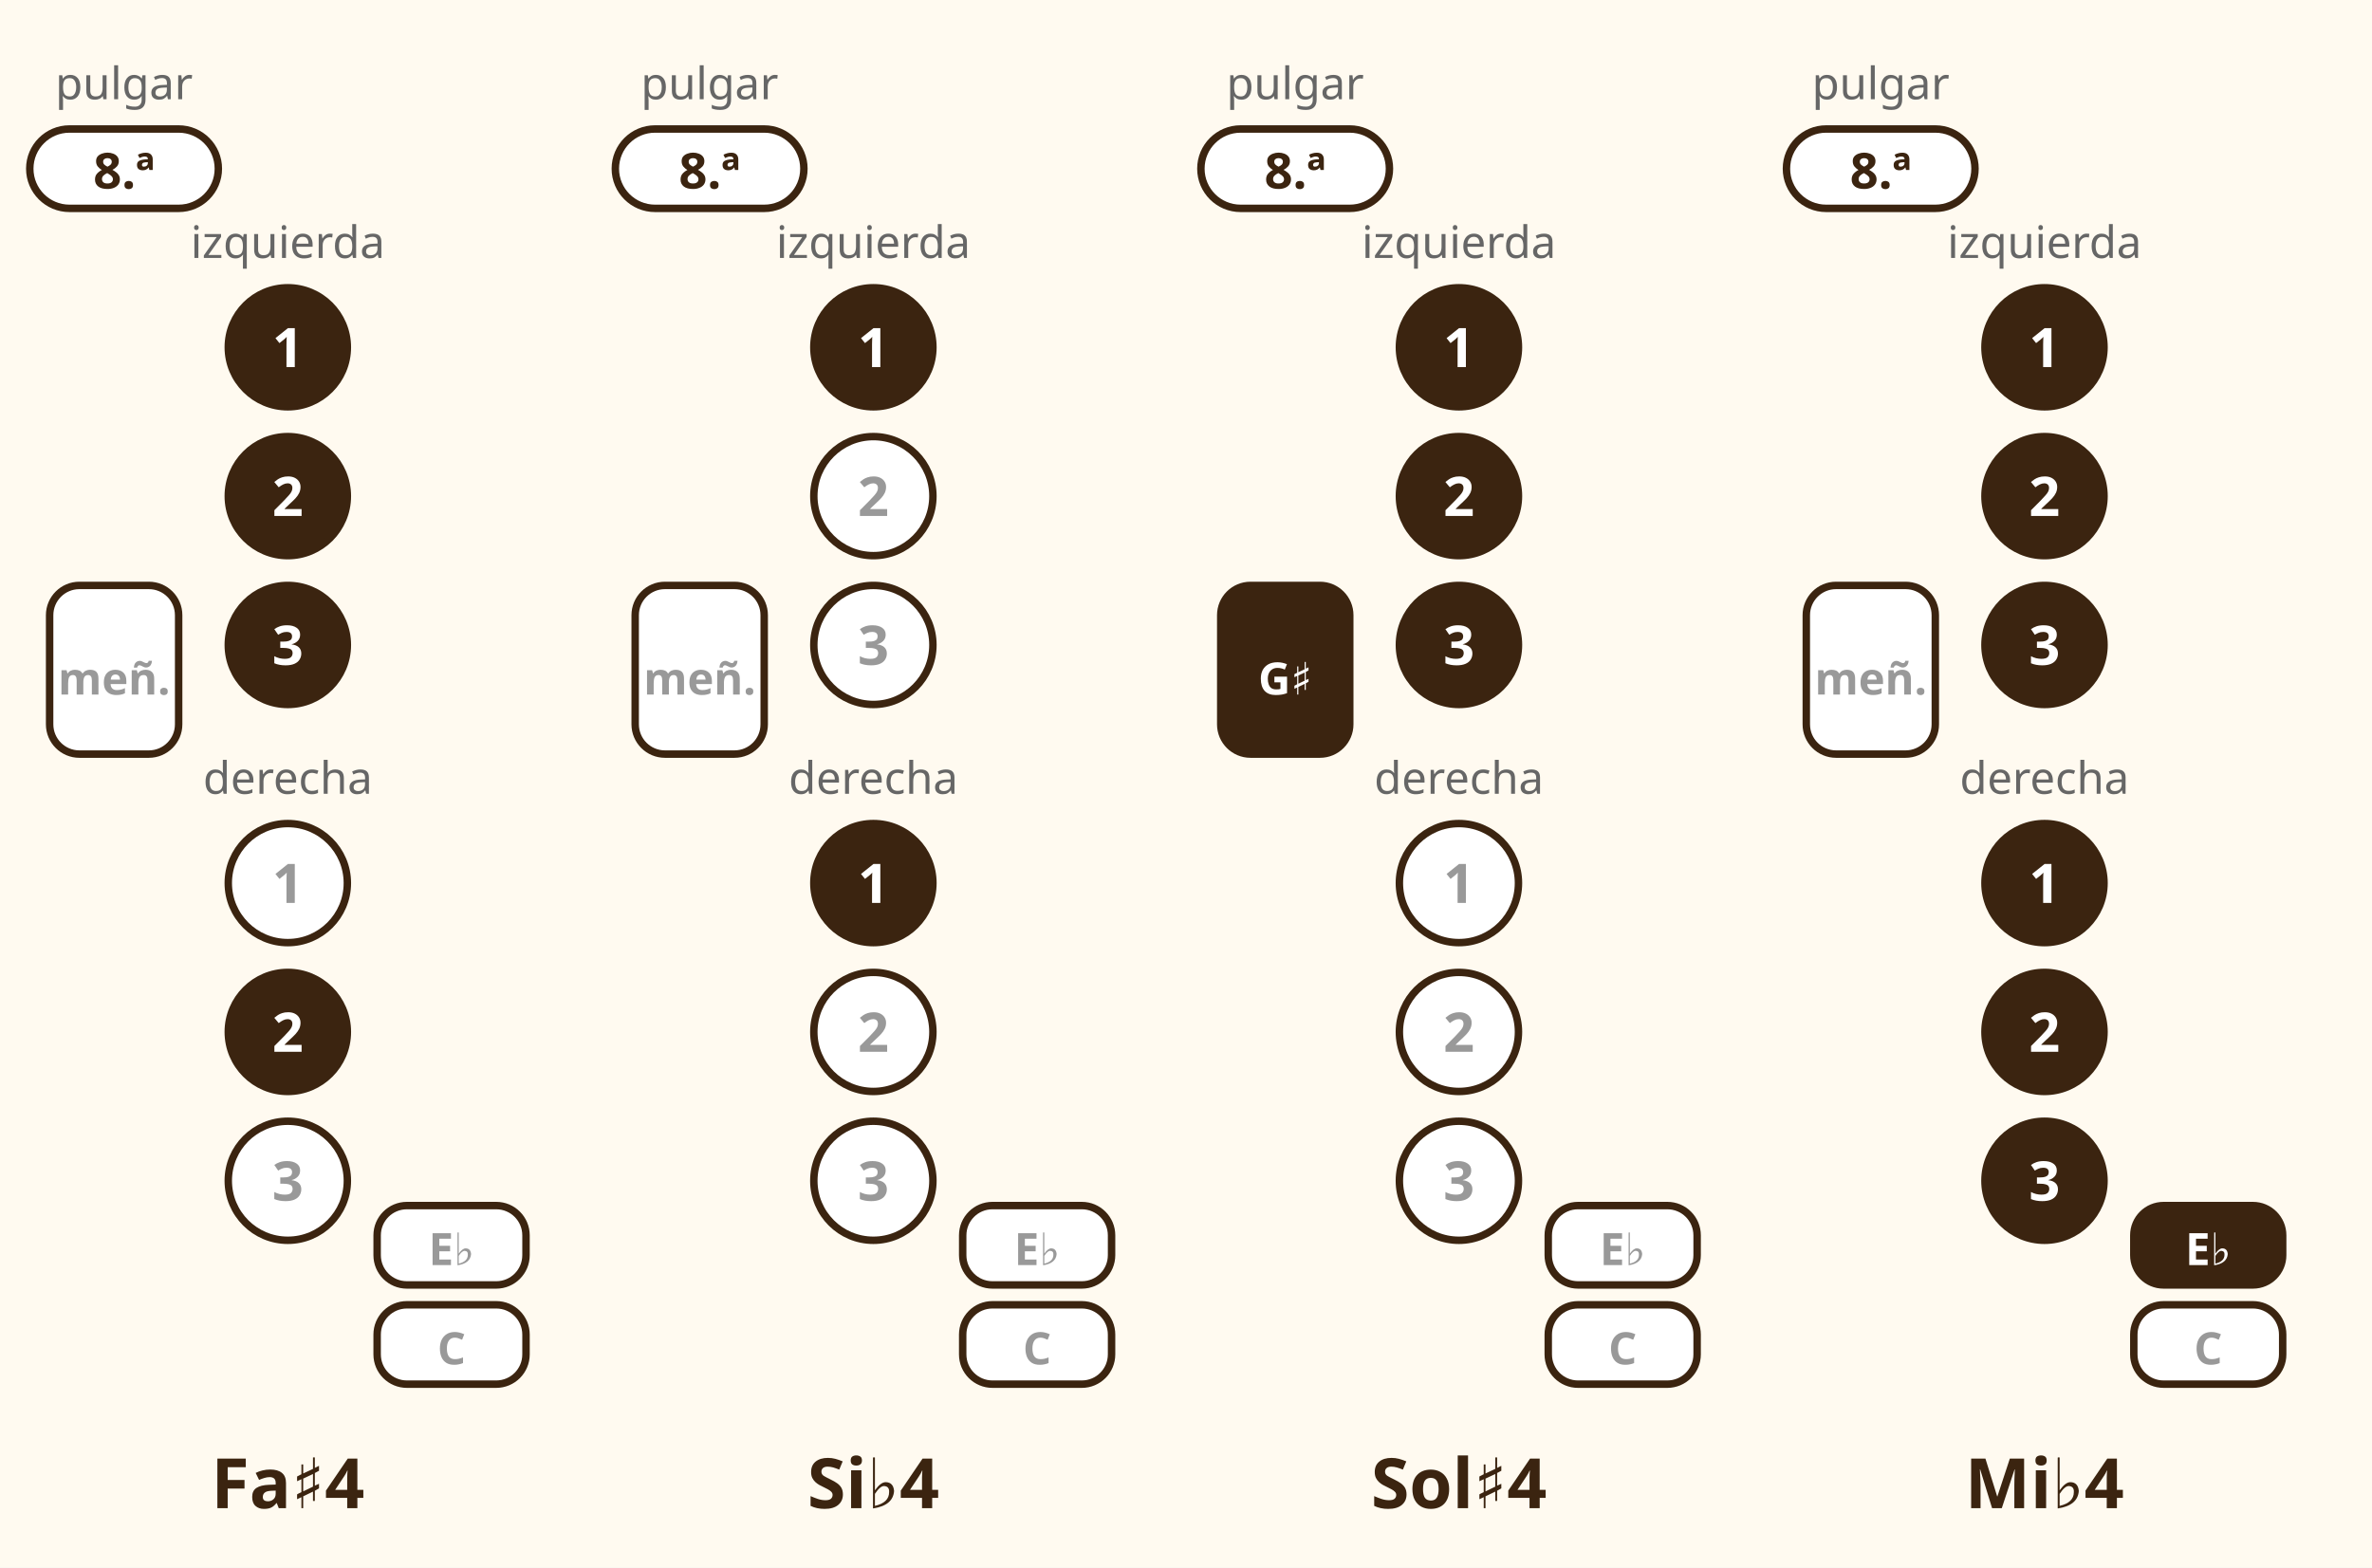
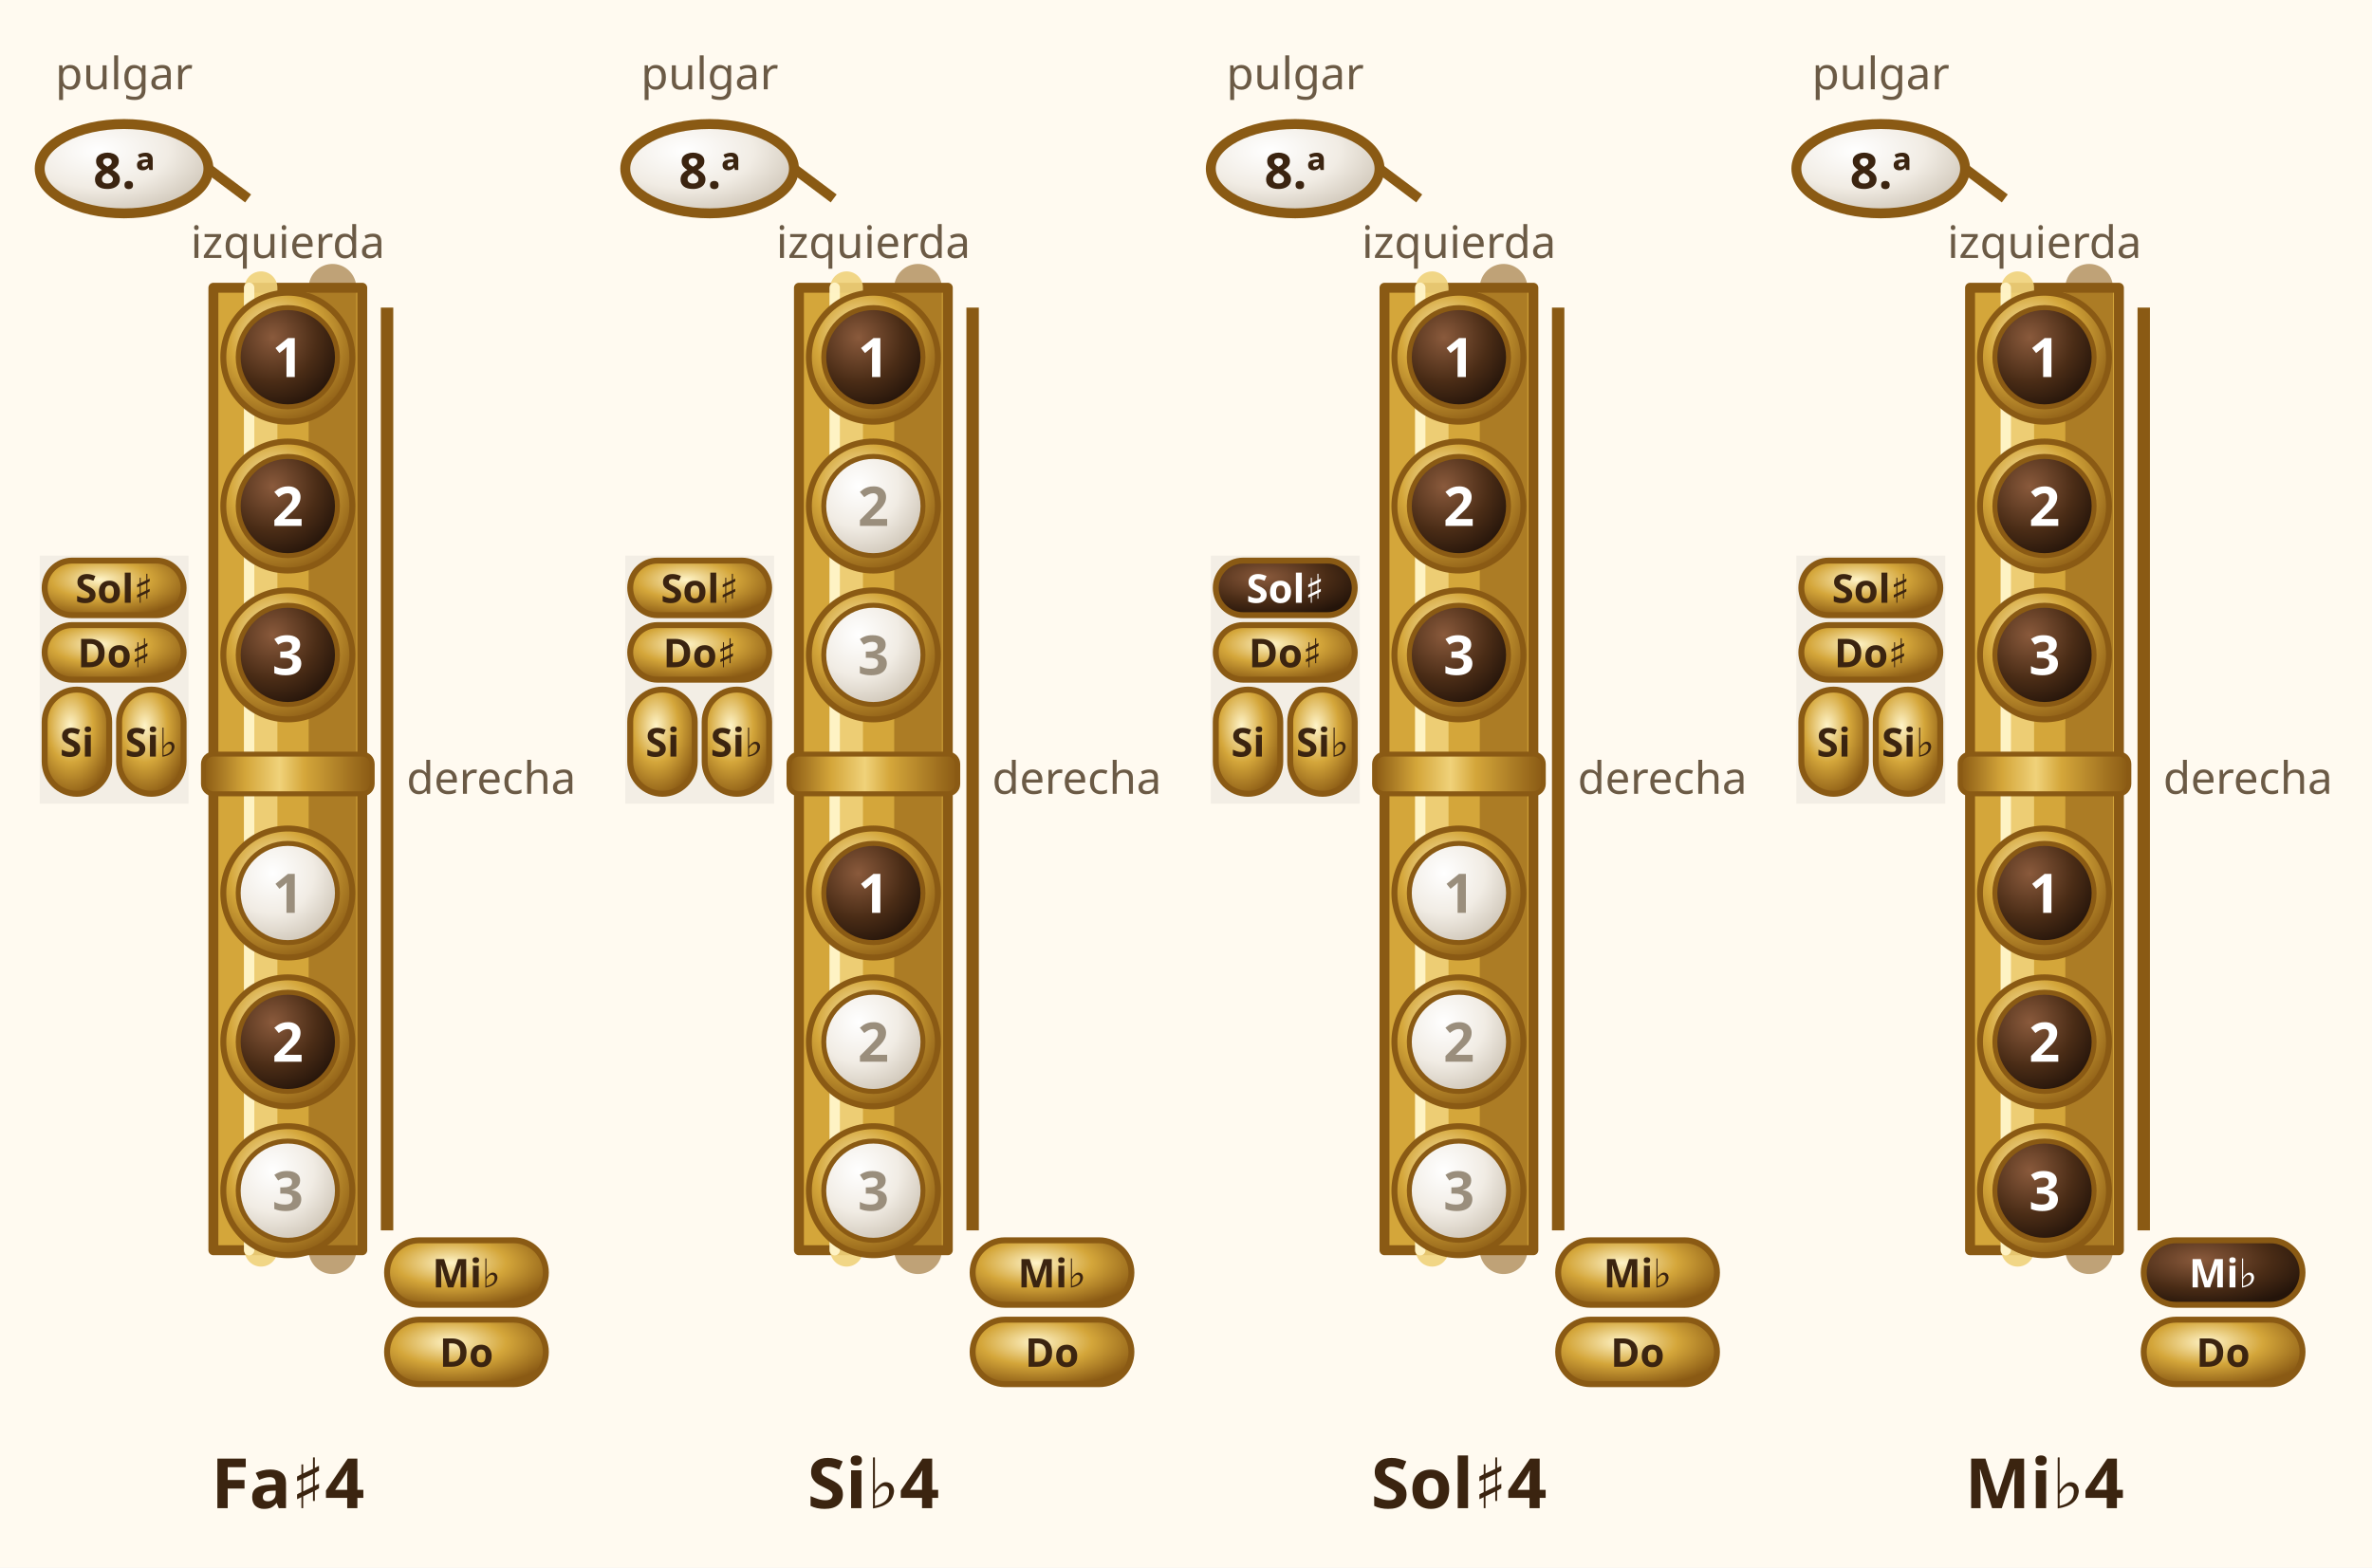
<svg xmlns="http://www.w3.org/2000/svg" viewBox="0 0 478 316" width="478" height="316" role="img" aria-label="Digitaciones de Fa♯, Si♭, Sol♯ y Mi♭" font-family="Segoe UI,Tahoma,sans-serif">
+   <defs>
+     <linearGradient id="sxLaton" x1="0" y1="0" x2="1" y2="0">
+       <stop offset="0" stop-color="#8a5a14" />
+       <stop offset=".25" stop-color="#d4a63a" />
+       <stop offset=".45" stop-color="#f0d27a" />
+       <stop offset=".6" stop-color="#d4a63a" />
+       <stop offset="1" stop-color="#8a5a14" />
+     </linearGradient>
+     <radialGradient id="sxPerla" cx=".35" cy=".3" r=".75">
+       <stop offset="0" stop-color="#ffffff" />
+       <stop offset=".55" stop-color="#f1ece4" />
+       <stop offset="1" stop-color="#cfc6b8" />
+     </radialGradient>
+     <radialGradient id="sxPerlaOn" cx=".35" cy=".3" r=".75">
+       <stop offset="0" stop-color="#8a5a3c" />
+       <stop offset=".6" stop-color="#4a2c16" />
+       <stop offset="1" stop-color="#24140a" />
+     </radialGradient>
+     <radialGradient id="sxCazo" cx=".4" cy=".35" r=".7">
+       <stop offset="0" stop-color="#fff4c8" />
+       <stop offset=".5" stop-color="#d4a63a" />
+       <stop offset="1" stop-color="#8a5a14" />
+     </radialGradient>
+     <linearGradient id="sxBoq" x1="0" y1="0" x2="0" y2="1">
+       <stop offset="0" stop-color="#4a4540" />
+       <stop offset=".4" stop-color="#1d1a18" />
+       <stop offset="1" stop-color="#000" />
+     </linearGradient>
+     <linearGradient id="sxPlata" x1="0" y1="0" x2="0" y2="1">
+       <stop offset="0" stop-color="#f4f5f7" />
+       <stop offset=".5" stop-color="#c9ccd1" />
+       <stop offset="1" stop-color="#7c8189" />
+     </linearGradient>
+     <linearGradient id="sxFondo" x1="0" y1="0" x2="0" y2="1">
+       <stop offset="0" stop-color="#fffaf0" />
+       <stop offset="1" stop-color="#f6ecd8" />
+     </linearGradient>
+   </defs>
  <rect width="478" height="316" fill="#fffaf0" />
  <g transform="translate(0,0)">
-     <rect x="6" y="26" width="38" height="16" rx="8" fill="#ffffff" stroke="#3b2410" stroke-width="1.5" />
-     <text x="25" y="38" font-size="10" text-anchor="middle" fill="#3b2410" font-weight="700">8.ª</text>
-     <text x="25" y="20" font-size="9" text-anchor="middle" fill="#666">pulgar</text>
-     <circle cx="58" cy="70" r="12" fill="#3b2410" stroke="#3b2410" stroke-width="1.5" />
-     <text x="58" y="74" font-size="11" text-anchor="middle" fill="#ffffff" font-weight="700">1</text>
-     <circle cx="58" cy="100" r="12" fill="#3b2410" stroke="#3b2410" stroke-width="1.5" />
-     <text x="58" y="104" font-size="11" text-anchor="middle" fill="#ffffff" font-weight="700">2</text>
-     <circle cx="58" cy="130" r="12" fill="#3b2410" stroke="#3b2410" stroke-width="1.5" />
-     <text x="58" y="134" font-size="11" text-anchor="middle" fill="#ffffff" font-weight="700">3</text>
-     <text x="58" y="52" font-size="9" text-anchor="middle" fill="#666">izquierda</text>
-     <rect x="10" y="118" width="26" height="34" rx="6" fill="#ffffff" stroke="#3b2410" stroke-width="1.5" />
-     <text x="23" y="140" font-size="9" text-anchor="middle" fill="#999" font-weight="700">meñ.</text>
-     <circle cx="58" cy="178" r="12" fill="#ffffff" stroke="#3b2410" stroke-width="1.5" />
-     <text x="58" y="182" font-size="11" text-anchor="middle" fill="#999" font-weight="700">1</text>
-     <circle cx="58" cy="208" r="12" fill="#3b2410" stroke="#3b2410" stroke-width="1.5" />
-     <text x="58" y="212" font-size="11" text-anchor="middle" fill="#ffffff" font-weight="700">2</text>
-     <circle cx="58" cy="238" r="12" fill="#ffffff" stroke="#3b2410" stroke-width="1.5" />
-     <text x="58" y="242" font-size="11" text-anchor="middle" fill="#999" font-weight="700">3</text>
-     <text x="58" y="160" font-size="9" text-anchor="middle" fill="#666">derecha</text>
-     <rect x="76" y="243" width="30" height="16" rx="6" fill="#ffffff" stroke="#3b2410" stroke-width="1.5" />
-     <text x="91" y="255" font-size="9" text-anchor="middle" fill="#999" font-weight="700">E♭</text>
-     <rect x="76" y="263" width="30" height="16" rx="6" fill="#ffffff" stroke="#3b2410" stroke-width="1.5" />
-     <text x="91" y="275" font-size="9" text-anchor="middle" fill="#999" font-weight="700">C</text>
+     <path d="M43.0 58.0 L43.0 77.4 L43.0 96.8 L43.0 116.2 L43.0 135.6 L43.0 155.0 L43.0 174.4 L43.0 193.8 L43.0 213.2 L43.0 232.6 L43.0 252.0 L73.0 252.0 L73.0 232.6 L73.0 213.2 L73.0 193.8 L73.0 174.4 L73.0 155.0 L73.0 135.6 L73.0 116.2 L73.0 96.8 L73.0 77.4 L73.0 58.0 Z" fill="#d4a63a" stroke="#8a5a14" stroke-width="2" stroke-linejoin="round" />
+     <path d="M67.0 58.0 L67.0 77.4 L67.0 96.8 L67.0 116.2 L67.0 135.6 L67.0 155.0 L67.0 174.4 L67.0 193.8 L67.0 213.2 L67.0 232.6 L67.0 252.0" fill="none" stroke="#8a5a14" stroke-width="9.6" stroke-linecap="round" opacity="0.55" />
+     <path d="M52.6 58.0 L52.6 77.4 L52.6 96.8 L52.6 116.2 L52.6 135.6 L52.6 155.0 L52.6 174.4 L52.6 193.8 L52.6 213.2 L52.6 232.6 L52.6 252.0" fill="none" stroke="#f0d27a" stroke-width="6.6" stroke-linecap="round" opacity="0.9" />
+     <path d="M50.2 58.0 L50.2 77.4 L50.2 96.8 L50.2 116.2 L50.2 135.6 L50.2 155.0 L50.2 174.4 L50.2 193.8 L50.2 213.2 L50.2 232.6 L50.2 252.0" fill="none" stroke="#fff4c8" stroke-width="2.1" stroke-linecap="round" opacity="0.95" />
+     <line x1="78" y1="62" x2="78" y2="248" stroke="#8a5a14" stroke-width="2.5" />
+     <text x="25" y="18" font-size="9" text-anchor="middle" fill="#6b5a45">pulgar</text>
+     <ellipse cx="25" cy="34" rx="17" ry="9" fill="url(#sxPerla)" stroke="#8a5a14" stroke-width="2" />
+     <text x="25" y="38" font-size="10" text-anchor="middle" fill="#3b2410" font-weight="700">8.ª</text>
+     <path d="M42 34 L50 40" stroke="#8a5a14" stroke-width="2" />
+     <text x="58" y="52" font-size="9" text-anchor="middle" fill="#6b5a45">izquierda</text>
+     <circle cx="58" cy="72" r="13" fill="url(#sxCazo)" stroke="#8a5a14" stroke-width="1.2" />
+     <circle cx="58" cy="72" r="10" fill="url(#sxPerlaOn)" stroke="#8a5a14" stroke-width="1" />
+     <text x="58" y="76" font-size="11" text-anchor="middle" fill="#fff" font-weight="700">1</text>
+     <circle cx="58" cy="102" r="13" fill="url(#sxCazo)" stroke="#8a5a14" stroke-width="1.2" />
+     <circle cx="58" cy="102" r="10" fill="url(#sxPerlaOn)" stroke="#8a5a14" stroke-width="1" />
+     <text x="58" y="106" font-size="11" text-anchor="middle" fill="#fff" font-weight="700">2</text>
+     <circle cx="58" cy="132" r="13" fill="url(#sxCazo)" stroke="#8a5a14" stroke-width="1.2" />
+     <circle cx="58" cy="132" r="10" fill="url(#sxPerlaOn)" stroke="#8a5a14" stroke-width="1" />
+     <text x="58" y="136" font-size="11" text-anchor="middle" fill="#fff" font-weight="700">3</text>
+     <path d="M8 112 L38 112 L38 162 L8 162 Z" fill="#000" opacity=".05" />
+     <rect x="9" y="113" width="28" height="11" rx="5.5" fill="url(#sxCazo)" stroke="#8a5a14" stroke-width="1.2" />
+     <text x="23.0" y="121.5" font-size="8" text-anchor="middle" fill="#3b2410" font-weight="700">Sol♯</text>
+     <rect x="9" y="126" width="28" height="11" rx="5.5" fill="url(#sxCazo)" stroke="#8a5a14" stroke-width="1.2" />
+     <text x="23.0" y="134.5" font-size="8" text-anchor="middle" fill="#3b2410" font-weight="700">Do♯</text>
+     <rect x="9" y="139" width="13" height="21" rx="6.5" fill="url(#sxCazo)" stroke="#8a5a14" stroke-width="1.2" />
+     <text x="15.5" y="152.5" font-size="8" text-anchor="middle" fill="#3b2410" font-weight="700">Si</text>
+     <rect x="24" y="139" width="13" height="21" rx="6.5" fill="url(#sxCazo)" stroke="#8a5a14" stroke-width="1.2" />
+     <text x="30.5" y="152.5" font-size="8" text-anchor="middle" fill="#3b2410" font-weight="700">Si♭</text>
+     <rect x="41" y="152" width="34" height="8" rx="2" fill="url(#sxLaton)" stroke="#8a5a14" />
+     <text x="99" y="160" font-size="9" text-anchor="middle" fill="#6b5a45">derecha</text>
+     <circle cx="58" cy="180" r="13" fill="url(#sxCazo)" stroke="#8a5a14" stroke-width="1.2" />
+     <circle cx="58" cy="180" r="10" fill="url(#sxPerla)" stroke="#8a5a14" stroke-width="1" />
+     <text x="58" y="184" font-size="11" text-anchor="middle" fill="#9a8e7c" font-weight="700">1</text>
+     <circle cx="58" cy="210" r="13" fill="url(#sxCazo)" stroke="#8a5a14" stroke-width="1.2" />
+     <circle cx="58" cy="210" r="10" fill="url(#sxPerlaOn)" stroke="#8a5a14" stroke-width="1" />
+     <text x="58" y="214" font-size="11" text-anchor="middle" fill="#fff" font-weight="700">2</text>
+     <circle cx="58" cy="240" r="13" fill="url(#sxCazo)" stroke="#8a5a14" stroke-width="1.2" />
+     <circle cx="58" cy="240" r="10" fill="url(#sxPerla)" stroke="#8a5a14" stroke-width="1" />
+     <text x="58" y="244" font-size="11" text-anchor="middle" fill="#9a8e7c" font-weight="700">3</text>
+     <rect x="78" y="250" width="32" height="13" rx="6.5" fill="url(#sxCazo)" stroke="#8a5a14" stroke-width="1.2" />
+     <text x="94.0" y="259.5" font-size="8" text-anchor="middle" fill="#3b2410" font-weight="700">Mi♭</text>
+     <rect x="78" y="266" width="32" height="13" rx="6.5" fill="url(#sxCazo)" stroke="#8a5a14" stroke-width="1.2" />
+     <text x="94.0" y="275.5" font-size="8" text-anchor="middle" fill="#3b2410" font-weight="700">Do</text>
    <text x="58" y="304" font-size="14" text-anchor="middle" fill="#3b2410" font-weight="700">Fa♯4</text>
  </g>
  <g transform="translate(118,0)">
-     <rect x="6" y="26" width="38" height="16" rx="8" fill="#ffffff" stroke="#3b2410" stroke-width="1.5" />
-     <text x="25" y="38" font-size="10" text-anchor="middle" fill="#3b2410" font-weight="700">8.ª</text>
-     <text x="25" y="20" font-size="9" text-anchor="middle" fill="#666">pulgar</text>
-     <circle cx="58" cy="70" r="12" fill="#3b2410" stroke="#3b2410" stroke-width="1.5" />
-     <text x="58" y="74" font-size="11" text-anchor="middle" fill="#ffffff" font-weight="700">1</text>
-     <circle cx="58" cy="100" r="12" fill="#ffffff" stroke="#3b2410" stroke-width="1.5" />
-     <text x="58" y="104" font-size="11" text-anchor="middle" fill="#999" font-weight="700">2</text>
-     <circle cx="58" cy="130" r="12" fill="#ffffff" stroke="#3b2410" stroke-width="1.5" />
-     <text x="58" y="134" font-size="11" text-anchor="middle" fill="#999" font-weight="700">3</text>
-     <text x="58" y="52" font-size="9" text-anchor="middle" fill="#666">izquierda</text>
-     <rect x="10" y="118" width="26" height="34" rx="6" fill="#ffffff" stroke="#3b2410" stroke-width="1.5" />
-     <text x="23" y="140" font-size="9" text-anchor="middle" fill="#999" font-weight="700">meñ.</text>
-     <circle cx="58" cy="178" r="12" fill="#3b2410" stroke="#3b2410" stroke-width="1.5" />
-     <text x="58" y="182" font-size="11" text-anchor="middle" fill="#ffffff" font-weight="700">1</text>
-     <circle cx="58" cy="208" r="12" fill="#ffffff" stroke="#3b2410" stroke-width="1.5" />
-     <text x="58" y="212" font-size="11" text-anchor="middle" fill="#999" font-weight="700">2</text>
-     <circle cx="58" cy="238" r="12" fill="#ffffff" stroke="#3b2410" stroke-width="1.5" />
-     <text x="58" y="242" font-size="11" text-anchor="middle" fill="#999" font-weight="700">3</text>
-     <text x="58" y="160" font-size="9" text-anchor="middle" fill="#666">derecha</text>
-     <rect x="76" y="243" width="30" height="16" rx="6" fill="#ffffff" stroke="#3b2410" stroke-width="1.5" />
-     <text x="91" y="255" font-size="9" text-anchor="middle" fill="#999" font-weight="700">E♭</text>
-     <rect x="76" y="263" width="30" height="16" rx="6" fill="#ffffff" stroke="#3b2410" stroke-width="1.5" />
-     <text x="91" y="275" font-size="9" text-anchor="middle" fill="#999" font-weight="700">C</text>
+     <path d="M43.0 58.0 L43.0 77.4 L43.0 96.8 L43.0 116.2 L43.0 135.6 L43.0 155.0 L43.0 174.4 L43.0 193.8 L43.0 213.2 L43.0 232.6 L43.0 252.0 L73.0 252.0 L73.0 232.6 L73.0 213.2 L73.0 193.8 L73.0 174.4 L73.0 155.0 L73.0 135.6 L73.0 116.2 L73.0 96.8 L73.0 77.4 L73.0 58.0 Z" fill="#d4a63a" stroke="#8a5a14" stroke-width="2" stroke-linejoin="round" />
+     <path d="M67.0 58.0 L67.0 77.4 L67.0 96.8 L67.0 116.2 L67.0 135.6 L67.0 155.0 L67.0 174.4 L67.0 193.8 L67.0 213.2 L67.0 232.6 L67.0 252.0" fill="none" stroke="#8a5a14" stroke-width="9.6" stroke-linecap="round" opacity="0.55" />
+     <path d="M52.6 58.0 L52.6 77.4 L52.6 96.8 L52.6 116.2 L52.6 135.6 L52.6 155.0 L52.6 174.4 L52.6 193.8 L52.6 213.2 L52.6 232.6 L52.6 252.0" fill="none" stroke="#f0d27a" stroke-width="6.6" stroke-linecap="round" opacity="0.9" />
+     <path d="M50.2 58.0 L50.2 77.4 L50.2 96.8 L50.2 116.2 L50.2 135.6 L50.2 155.0 L50.2 174.4 L50.2 193.8 L50.2 213.2 L50.2 232.6 L50.2 252.0" fill="none" stroke="#fff4c8" stroke-width="2.1" stroke-linecap="round" opacity="0.95" />
+     <line x1="78" y1="62" x2="78" y2="248" stroke="#8a5a14" stroke-width="2.5" />
+     <text x="25" y="18" font-size="9" text-anchor="middle" fill="#6b5a45">pulgar</text>
+     <ellipse cx="25" cy="34" rx="17" ry="9" fill="url(#sxPerla)" stroke="#8a5a14" stroke-width="2" />
+     <text x="25" y="38" font-size="10" text-anchor="middle" fill="#3b2410" font-weight="700">8.ª</text>
+     <path d="M42 34 L50 40" stroke="#8a5a14" stroke-width="2" />
+     <text x="58" y="52" font-size="9" text-anchor="middle" fill="#6b5a45">izquierda</text>
+     <circle cx="58" cy="72" r="13" fill="url(#sxCazo)" stroke="#8a5a14" stroke-width="1.2" />
+     <circle cx="58" cy="72" r="10" fill="url(#sxPerlaOn)" stroke="#8a5a14" stroke-width="1" />
+     <text x="58" y="76" font-size="11" text-anchor="middle" fill="#fff" font-weight="700">1</text>
+     <circle cx="58" cy="102" r="13" fill="url(#sxCazo)" stroke="#8a5a14" stroke-width="1.2" />
+     <circle cx="58" cy="102" r="10" fill="url(#sxPerla)" stroke="#8a5a14" stroke-width="1" />
+     <text x="58" y="106" font-size="11" text-anchor="middle" fill="#9a8e7c" font-weight="700">2</text>
+     <circle cx="58" cy="132" r="13" fill="url(#sxCazo)" stroke="#8a5a14" stroke-width="1.2" />
+     <circle cx="58" cy="132" r="10" fill="url(#sxPerla)" stroke="#8a5a14" stroke-width="1" />
+     <text x="58" y="136" font-size="11" text-anchor="middle" fill="#9a8e7c" font-weight="700">3</text>
+     <path d="M8 112 L38 112 L38 162 L8 162 Z" fill="#000" opacity=".05" />
+     <rect x="9" y="113" width="28" height="11" rx="5.5" fill="url(#sxCazo)" stroke="#8a5a14" stroke-width="1.2" />
+     <text x="23.0" y="121.5" font-size="8" text-anchor="middle" fill="#3b2410" font-weight="700">Sol♯</text>
+     <rect x="9" y="126" width="28" height="11" rx="5.5" fill="url(#sxCazo)" stroke="#8a5a14" stroke-width="1.2" />
+     <text x="23.0" y="134.5" font-size="8" text-anchor="middle" fill="#3b2410" font-weight="700">Do♯</text>
+     <rect x="9" y="139" width="13" height="21" rx="6.5" fill="url(#sxCazo)" stroke="#8a5a14" stroke-width="1.2" />
+     <text x="15.5" y="152.5" font-size="8" text-anchor="middle" fill="#3b2410" font-weight="700">Si</text>
+     <rect x="24" y="139" width="13" height="21" rx="6.5" fill="url(#sxCazo)" stroke="#8a5a14" stroke-width="1.2" />
+     <text x="30.5" y="152.5" font-size="8" text-anchor="middle" fill="#3b2410" font-weight="700">Si♭</text>
+     <rect x="41" y="152" width="34" height="8" rx="2" fill="url(#sxLaton)" stroke="#8a5a14" />
+     <text x="99" y="160" font-size="9" text-anchor="middle" fill="#6b5a45">derecha</text>
+     <circle cx="58" cy="180" r="13" fill="url(#sxCazo)" stroke="#8a5a14" stroke-width="1.2" />
+     <circle cx="58" cy="180" r="10" fill="url(#sxPerlaOn)" stroke="#8a5a14" stroke-width="1" />
+     <text x="58" y="184" font-size="11" text-anchor="middle" fill="#fff" font-weight="700">1</text>
+     <circle cx="58" cy="210" r="13" fill="url(#sxCazo)" stroke="#8a5a14" stroke-width="1.2" />
+     <circle cx="58" cy="210" r="10" fill="url(#sxPerla)" stroke="#8a5a14" stroke-width="1" />
+     <text x="58" y="214" font-size="11" text-anchor="middle" fill="#9a8e7c" font-weight="700">2</text>
+     <circle cx="58" cy="240" r="13" fill="url(#sxCazo)" stroke="#8a5a14" stroke-width="1.2" />
+     <circle cx="58" cy="240" r="10" fill="url(#sxPerla)" stroke="#8a5a14" stroke-width="1" />
+     <text x="58" y="244" font-size="11" text-anchor="middle" fill="#9a8e7c" font-weight="700">3</text>
+     <rect x="78" y="250" width="32" height="13" rx="6.5" fill="url(#sxCazo)" stroke="#8a5a14" stroke-width="1.2" />
+     <text x="94.0" y="259.5" font-size="8" text-anchor="middle" fill="#3b2410" font-weight="700">Mi♭</text>
+     <rect x="78" y="266" width="32" height="13" rx="6.5" fill="url(#sxCazo)" stroke="#8a5a14" stroke-width="1.2" />
+     <text x="94.0" y="275.5" font-size="8" text-anchor="middle" fill="#3b2410" font-weight="700">Do</text>
    <text x="58" y="304" font-size="14" text-anchor="middle" fill="#3b2410" font-weight="700">Si♭4</text>
  </g>
  <g transform="translate(236,0)">
-     <rect x="6" y="26" width="38" height="16" rx="8" fill="#ffffff" stroke="#3b2410" stroke-width="1.5" />
-     <text x="25" y="38" font-size="10" text-anchor="middle" fill="#3b2410" font-weight="700">8.ª</text>
-     <text x="25" y="20" font-size="9" text-anchor="middle" fill="#666">pulgar</text>
-     <circle cx="58" cy="70" r="12" fill="#3b2410" stroke="#3b2410" stroke-width="1.5" />
-     <text x="58" y="74" font-size="11" text-anchor="middle" fill="#ffffff" font-weight="700">1</text>
-     <circle cx="58" cy="100" r="12" fill="#3b2410" stroke="#3b2410" stroke-width="1.5" />
-     <text x="58" y="104" font-size="11" text-anchor="middle" fill="#ffffff" font-weight="700">2</text>
-     <circle cx="58" cy="130" r="12" fill="#3b2410" stroke="#3b2410" stroke-width="1.5" />
-     <text x="58" y="134" font-size="11" text-anchor="middle" fill="#ffffff" font-weight="700">3</text>
-     <text x="58" y="52" font-size="9" text-anchor="middle" fill="#666">izquierda</text>
-     <rect x="10" y="118" width="26" height="34" rx="6" fill="#3b2410" stroke="#3b2410" stroke-width="1.5" />
-     <text x="23" y="140" font-size="9" text-anchor="middle" fill="#ffffff" font-weight="700">G♯</text>
-     <circle cx="58" cy="178" r="12" fill="#ffffff" stroke="#3b2410" stroke-width="1.5" />
-     <text x="58" y="182" font-size="11" text-anchor="middle" fill="#999" font-weight="700">1</text>
-     <circle cx="58" cy="208" r="12" fill="#ffffff" stroke="#3b2410" stroke-width="1.5" />
-     <text x="58" y="212" font-size="11" text-anchor="middle" fill="#999" font-weight="700">2</text>
-     <circle cx="58" cy="238" r="12" fill="#ffffff" stroke="#3b2410" stroke-width="1.5" />
-     <text x="58" y="242" font-size="11" text-anchor="middle" fill="#999" font-weight="700">3</text>
-     <text x="58" y="160" font-size="9" text-anchor="middle" fill="#666">derecha</text>
-     <rect x="76" y="243" width="30" height="16" rx="6" fill="#ffffff" stroke="#3b2410" stroke-width="1.5" />
-     <text x="91" y="255" font-size="9" text-anchor="middle" fill="#999" font-weight="700">E♭</text>
-     <rect x="76" y="263" width="30" height="16" rx="6" fill="#ffffff" stroke="#3b2410" stroke-width="1.5" />
-     <text x="91" y="275" font-size="9" text-anchor="middle" fill="#999" font-weight="700">C</text>
+     <path d="M43.0 58.0 L43.0 77.4 L43.0 96.8 L43.0 116.2 L43.0 135.6 L43.0 155.0 L43.0 174.4 L43.0 193.8 L43.0 213.2 L43.0 232.6 L43.0 252.0 L73.0 252.0 L73.0 232.6 L73.0 213.2 L73.0 193.8 L73.0 174.4 L73.0 155.0 L73.0 135.6 L73.0 116.2 L73.0 96.8 L73.0 77.4 L73.0 58.0 Z" fill="#d4a63a" stroke="#8a5a14" stroke-width="2" stroke-linejoin="round" />
+     <path d="M67.0 58.0 L67.0 77.4 L67.0 96.8 L67.0 116.2 L67.0 135.6 L67.0 155.0 L67.0 174.4 L67.0 193.8 L67.0 213.2 L67.0 232.6 L67.0 252.0" fill="none" stroke="#8a5a14" stroke-width="9.6" stroke-linecap="round" opacity="0.55" />
+     <path d="M52.6 58.0 L52.6 77.4 L52.6 96.8 L52.6 116.2 L52.6 135.6 L52.6 155.0 L52.6 174.4 L52.6 193.8 L52.6 213.2 L52.6 232.6 L52.6 252.0" fill="none" stroke="#f0d27a" stroke-width="6.6" stroke-linecap="round" opacity="0.9" />
+     <path d="M50.2 58.0 L50.2 77.4 L50.2 96.8 L50.2 116.2 L50.2 135.6 L50.2 155.0 L50.2 174.4 L50.2 193.8 L50.2 213.2 L50.2 232.6 L50.2 252.0" fill="none" stroke="#fff4c8" stroke-width="2.1" stroke-linecap="round" opacity="0.95" />
+     <line x1="78" y1="62" x2="78" y2="248" stroke="#8a5a14" stroke-width="2.5" />
+     <text x="25" y="18" font-size="9" text-anchor="middle" fill="#6b5a45">pulgar</text>
+     <ellipse cx="25" cy="34" rx="17" ry="9" fill="url(#sxPerla)" stroke="#8a5a14" stroke-width="2" />
+     <text x="25" y="38" font-size="10" text-anchor="middle" fill="#3b2410" font-weight="700">8.ª</text>
+     <path d="M42 34 L50 40" stroke="#8a5a14" stroke-width="2" />
+     <text x="58" y="52" font-size="9" text-anchor="middle" fill="#6b5a45">izquierda</text>
+     <circle cx="58" cy="72" r="13" fill="url(#sxCazo)" stroke="#8a5a14" stroke-width="1.2" />
+     <circle cx="58" cy="72" r="10" fill="url(#sxPerlaOn)" stroke="#8a5a14" stroke-width="1" />
+     <text x="58" y="76" font-size="11" text-anchor="middle" fill="#fff" font-weight="700">1</text>
+     <circle cx="58" cy="102" r="13" fill="url(#sxCazo)" stroke="#8a5a14" stroke-width="1.2" />
+     <circle cx="58" cy="102" r="10" fill="url(#sxPerlaOn)" stroke="#8a5a14" stroke-width="1" />
+     <text x="58" y="106" font-size="11" text-anchor="middle" fill="#fff" font-weight="700">2</text>
+     <circle cx="58" cy="132" r="13" fill="url(#sxCazo)" stroke="#8a5a14" stroke-width="1.2" />
+     <circle cx="58" cy="132" r="10" fill="url(#sxPerlaOn)" stroke="#8a5a14" stroke-width="1" />
+     <text x="58" y="136" font-size="11" text-anchor="middle" fill="#fff" font-weight="700">3</text>
+     <path d="M8 112 L38 112 L38 162 L8 162 Z" fill="#000" opacity=".05" />
+     <rect x="9" y="113" width="28" height="11" rx="5.5" fill="url(#sxPerlaOn)" stroke="#8a5a14" stroke-width="1.2" />
+     <text x="23.0" y="121.5" font-size="8" text-anchor="middle" fill="#fff" font-weight="700">Sol♯</text>
+     <rect x="9" y="126" width="28" height="11" rx="5.5" fill="url(#sxCazo)" stroke="#8a5a14" stroke-width="1.2" />
+     <text x="23.0" y="134.5" font-size="8" text-anchor="middle" fill="#3b2410" font-weight="700">Do♯</text>
+     <rect x="9" y="139" width="13" height="21" rx="6.5" fill="url(#sxCazo)" stroke="#8a5a14" stroke-width="1.2" />
+     <text x="15.5" y="152.5" font-size="8" text-anchor="middle" fill="#3b2410" font-weight="700">Si</text>
+     <rect x="24" y="139" width="13" height="21" rx="6.5" fill="url(#sxCazo)" stroke="#8a5a14" stroke-width="1.2" />
+     <text x="30.5" y="152.5" font-size="8" text-anchor="middle" fill="#3b2410" font-weight="700">Si♭</text>
+     <rect x="41" y="152" width="34" height="8" rx="2" fill="url(#sxLaton)" stroke="#8a5a14" />
+     <text x="99" y="160" font-size="9" text-anchor="middle" fill="#6b5a45">derecha</text>
+     <circle cx="58" cy="180" r="13" fill="url(#sxCazo)" stroke="#8a5a14" stroke-width="1.2" />
+     <circle cx="58" cy="180" r="10" fill="url(#sxPerla)" stroke="#8a5a14" stroke-width="1" />
+     <text x="58" y="184" font-size="11" text-anchor="middle" fill="#9a8e7c" font-weight="700">1</text>
+     <circle cx="58" cy="210" r="13" fill="url(#sxCazo)" stroke="#8a5a14" stroke-width="1.2" />
+     <circle cx="58" cy="210" r="10" fill="url(#sxPerla)" stroke="#8a5a14" stroke-width="1" />
+     <text x="58" y="214" font-size="11" text-anchor="middle" fill="#9a8e7c" font-weight="700">2</text>
+     <circle cx="58" cy="240" r="13" fill="url(#sxCazo)" stroke="#8a5a14" stroke-width="1.2" />
+     <circle cx="58" cy="240" r="10" fill="url(#sxPerla)" stroke="#8a5a14" stroke-width="1" />
+     <text x="58" y="244" font-size="11" text-anchor="middle" fill="#9a8e7c" font-weight="700">3</text>
+     <rect x="78" y="250" width="32" height="13" rx="6.5" fill="url(#sxCazo)" stroke="#8a5a14" stroke-width="1.2" />
+     <text x="94.0" y="259.5" font-size="8" text-anchor="middle" fill="#3b2410" font-weight="700">Mi♭</text>
+     <rect x="78" y="266" width="32" height="13" rx="6.5" fill="url(#sxCazo)" stroke="#8a5a14" stroke-width="1.2" />
+     <text x="94.0" y="275.5" font-size="8" text-anchor="middle" fill="#3b2410" font-weight="700">Do</text>
    <text x="58" y="304" font-size="14" text-anchor="middle" fill="#3b2410" font-weight="700">Sol♯4</text>
  </g>
  <g transform="translate(354,0)">
-     <rect x="6" y="26" width="38" height="16" rx="8" fill="#ffffff" stroke="#3b2410" stroke-width="1.5" />
-     <text x="25" y="38" font-size="10" text-anchor="middle" fill="#3b2410" font-weight="700">8.ª</text>
-     <text x="25" y="20" font-size="9" text-anchor="middle" fill="#666">pulgar</text>
-     <circle cx="58" cy="70" r="12" fill="#3b2410" stroke="#3b2410" stroke-width="1.5" />
-     <text x="58" y="74" font-size="11" text-anchor="middle" fill="#ffffff" font-weight="700">1</text>
-     <circle cx="58" cy="100" r="12" fill="#3b2410" stroke="#3b2410" stroke-width="1.5" />
-     <text x="58" y="104" font-size="11" text-anchor="middle" fill="#ffffff" font-weight="700">2</text>
-     <circle cx="58" cy="130" r="12" fill="#3b2410" stroke="#3b2410" stroke-width="1.5" />
-     <text x="58" y="134" font-size="11" text-anchor="middle" fill="#ffffff" font-weight="700">3</text>
-     <text x="58" y="52" font-size="9" text-anchor="middle" fill="#666">izquierda</text>
-     <rect x="10" y="118" width="26" height="34" rx="6" fill="#ffffff" stroke="#3b2410" stroke-width="1.5" />
-     <text x="23" y="140" font-size="9" text-anchor="middle" fill="#999" font-weight="700">meñ.</text>
-     <circle cx="58" cy="178" r="12" fill="#3b2410" stroke="#3b2410" stroke-width="1.5" />
-     <text x="58" y="182" font-size="11" text-anchor="middle" fill="#ffffff" font-weight="700">1</text>
-     <circle cx="58" cy="208" r="12" fill="#3b2410" stroke="#3b2410" stroke-width="1.5" />
-     <text x="58" y="212" font-size="11" text-anchor="middle" fill="#ffffff" font-weight="700">2</text>
-     <circle cx="58" cy="238" r="12" fill="#3b2410" stroke="#3b2410" stroke-width="1.5" />
-     <text x="58" y="242" font-size="11" text-anchor="middle" fill="#ffffff" font-weight="700">3</text>
-     <text x="58" y="160" font-size="9" text-anchor="middle" fill="#666">derecha</text>
-     <rect x="76" y="243" width="30" height="16" rx="6" fill="#3b2410" stroke="#3b2410" stroke-width="1.5" />
-     <text x="91" y="255" font-size="9" text-anchor="middle" fill="#ffffff" font-weight="700">E♭</text>
-     <rect x="76" y="263" width="30" height="16" rx="6" fill="#ffffff" stroke="#3b2410" stroke-width="1.5" />
-     <text x="91" y="275" font-size="9" text-anchor="middle" fill="#999" font-weight="700">C</text>
+     <path d="M43.0 58.0 L43.0 77.4 L43.0 96.8 L43.0 116.2 L43.0 135.6 L43.0 155.0 L43.0 174.4 L43.0 193.8 L43.0 213.2 L43.0 232.6 L43.0 252.0 L73.0 252.0 L73.0 232.6 L73.0 213.2 L73.0 193.8 L73.0 174.4 L73.0 155.0 L73.0 135.6 L73.0 116.2 L73.0 96.8 L73.0 77.4 L73.0 58.0 Z" fill="#d4a63a" stroke="#8a5a14" stroke-width="2" stroke-linejoin="round" />
+     <path d="M67.0 58.0 L67.0 77.4 L67.0 96.8 L67.0 116.2 L67.0 135.6 L67.0 155.0 L67.0 174.4 L67.0 193.8 L67.0 213.2 L67.0 232.6 L67.0 252.0" fill="none" stroke="#8a5a14" stroke-width="9.6" stroke-linecap="round" opacity="0.55" />
+     <path d="M52.6 58.0 L52.6 77.4 L52.6 96.8 L52.6 116.2 L52.6 135.6 L52.6 155.0 L52.6 174.4 L52.6 193.8 L52.6 213.2 L52.6 232.6 L52.6 252.0" fill="none" stroke="#f0d27a" stroke-width="6.6" stroke-linecap="round" opacity="0.9" />
+     <path d="M50.2 58.0 L50.2 77.4 L50.2 96.8 L50.2 116.2 L50.2 135.6 L50.2 155.0 L50.2 174.4 L50.2 193.8 L50.2 213.2 L50.2 232.6 L50.2 252.0" fill="none" stroke="#fff4c8" stroke-width="2.1" stroke-linecap="round" opacity="0.95" />
+     <line x1="78" y1="62" x2="78" y2="248" stroke="#8a5a14" stroke-width="2.5" />
+     <text x="25" y="18" font-size="9" text-anchor="middle" fill="#6b5a45">pulgar</text>
+     <ellipse cx="25" cy="34" rx="17" ry="9" fill="url(#sxPerla)" stroke="#8a5a14" stroke-width="2" />
+     <text x="25" y="38" font-size="10" text-anchor="middle" fill="#3b2410" font-weight="700">8.ª</text>
+     <path d="M42 34 L50 40" stroke="#8a5a14" stroke-width="2" />
+     <text x="58" y="52" font-size="9" text-anchor="middle" fill="#6b5a45">izquierda</text>
+     <circle cx="58" cy="72" r="13" fill="url(#sxCazo)" stroke="#8a5a14" stroke-width="1.2" />
+     <circle cx="58" cy="72" r="10" fill="url(#sxPerlaOn)" stroke="#8a5a14" stroke-width="1" />
+     <text x="58" y="76" font-size="11" text-anchor="middle" fill="#fff" font-weight="700">1</text>
+     <circle cx="58" cy="102" r="13" fill="url(#sxCazo)" stroke="#8a5a14" stroke-width="1.2" />
+     <circle cx="58" cy="102" r="10" fill="url(#sxPerlaOn)" stroke="#8a5a14" stroke-width="1" />
+     <text x="58" y="106" font-size="11" text-anchor="middle" fill="#fff" font-weight="700">2</text>
+     <circle cx="58" cy="132" r="13" fill="url(#sxCazo)" stroke="#8a5a14" stroke-width="1.2" />
+     <circle cx="58" cy="132" r="10" fill="url(#sxPerlaOn)" stroke="#8a5a14" stroke-width="1" />
+     <text x="58" y="136" font-size="11" text-anchor="middle" fill="#fff" font-weight="700">3</text>
+     <path d="M8 112 L38 112 L38 162 L8 162 Z" fill="#000" opacity=".05" />
+     <rect x="9" y="113" width="28" height="11" rx="5.5" fill="url(#sxCazo)" stroke="#8a5a14" stroke-width="1.2" />
+     <text x="23.0" y="121.5" font-size="8" text-anchor="middle" fill="#3b2410" font-weight="700">Sol♯</text>
+     <rect x="9" y="126" width="28" height="11" rx="5.5" fill="url(#sxCazo)" stroke="#8a5a14" stroke-width="1.2" />
+     <text x="23.0" y="134.5" font-size="8" text-anchor="middle" fill="#3b2410" font-weight="700">Do♯</text>
+     <rect x="9" y="139" width="13" height="21" rx="6.5" fill="url(#sxCazo)" stroke="#8a5a14" stroke-width="1.2" />
+     <text x="15.5" y="152.5" font-size="8" text-anchor="middle" fill="#3b2410" font-weight="700">Si</text>
+     <rect x="24" y="139" width="13" height="21" rx="6.5" fill="url(#sxCazo)" stroke="#8a5a14" stroke-width="1.2" />
+     <text x="30.5" y="152.5" font-size="8" text-anchor="middle" fill="#3b2410" font-weight="700">Si♭</text>
+     <rect x="41" y="152" width="34" height="8" rx="2" fill="url(#sxLaton)" stroke="#8a5a14" />
+     <text x="99" y="160" font-size="9" text-anchor="middle" fill="#6b5a45">derecha</text>
+     <circle cx="58" cy="180" r="13" fill="url(#sxCazo)" stroke="#8a5a14" stroke-width="1.2" />
+     <circle cx="58" cy="180" r="10" fill="url(#sxPerlaOn)" stroke="#8a5a14" stroke-width="1" />
+     <text x="58" y="184" font-size="11" text-anchor="middle" fill="#fff" font-weight="700">1</text>
+     <circle cx="58" cy="210" r="13" fill="url(#sxCazo)" stroke="#8a5a14" stroke-width="1.2" />
+     <circle cx="58" cy="210" r="10" fill="url(#sxPerlaOn)" stroke="#8a5a14" stroke-width="1" />
+     <text x="58" y="214" font-size="11" text-anchor="middle" fill="#fff" font-weight="700">2</text>
+     <circle cx="58" cy="240" r="13" fill="url(#sxCazo)" stroke="#8a5a14" stroke-width="1.2" />
+     <circle cx="58" cy="240" r="10" fill="url(#sxPerlaOn)" stroke="#8a5a14" stroke-width="1" />
+     <text x="58" y="244" font-size="11" text-anchor="middle" fill="#fff" font-weight="700">3</text>
+     <rect x="78" y="250" width="32" height="13" rx="6.5" fill="url(#sxPerlaOn)" stroke="#8a5a14" stroke-width="1.2" />
+     <text x="94.0" y="259.5" font-size="8" text-anchor="middle" fill="#fff" font-weight="700">Mi♭</text>
+     <rect x="78" y="266" width="32" height="13" rx="6.5" fill="url(#sxCazo)" stroke="#8a5a14" stroke-width="1.2" />
+     <text x="94.0" y="275.5" font-size="8" text-anchor="middle" fill="#3b2410" font-weight="700">Do</text>
    <text x="58" y="304" font-size="14" text-anchor="middle" fill="#3b2410" font-weight="700">Mi♭4</text>
  </g>
</svg>
